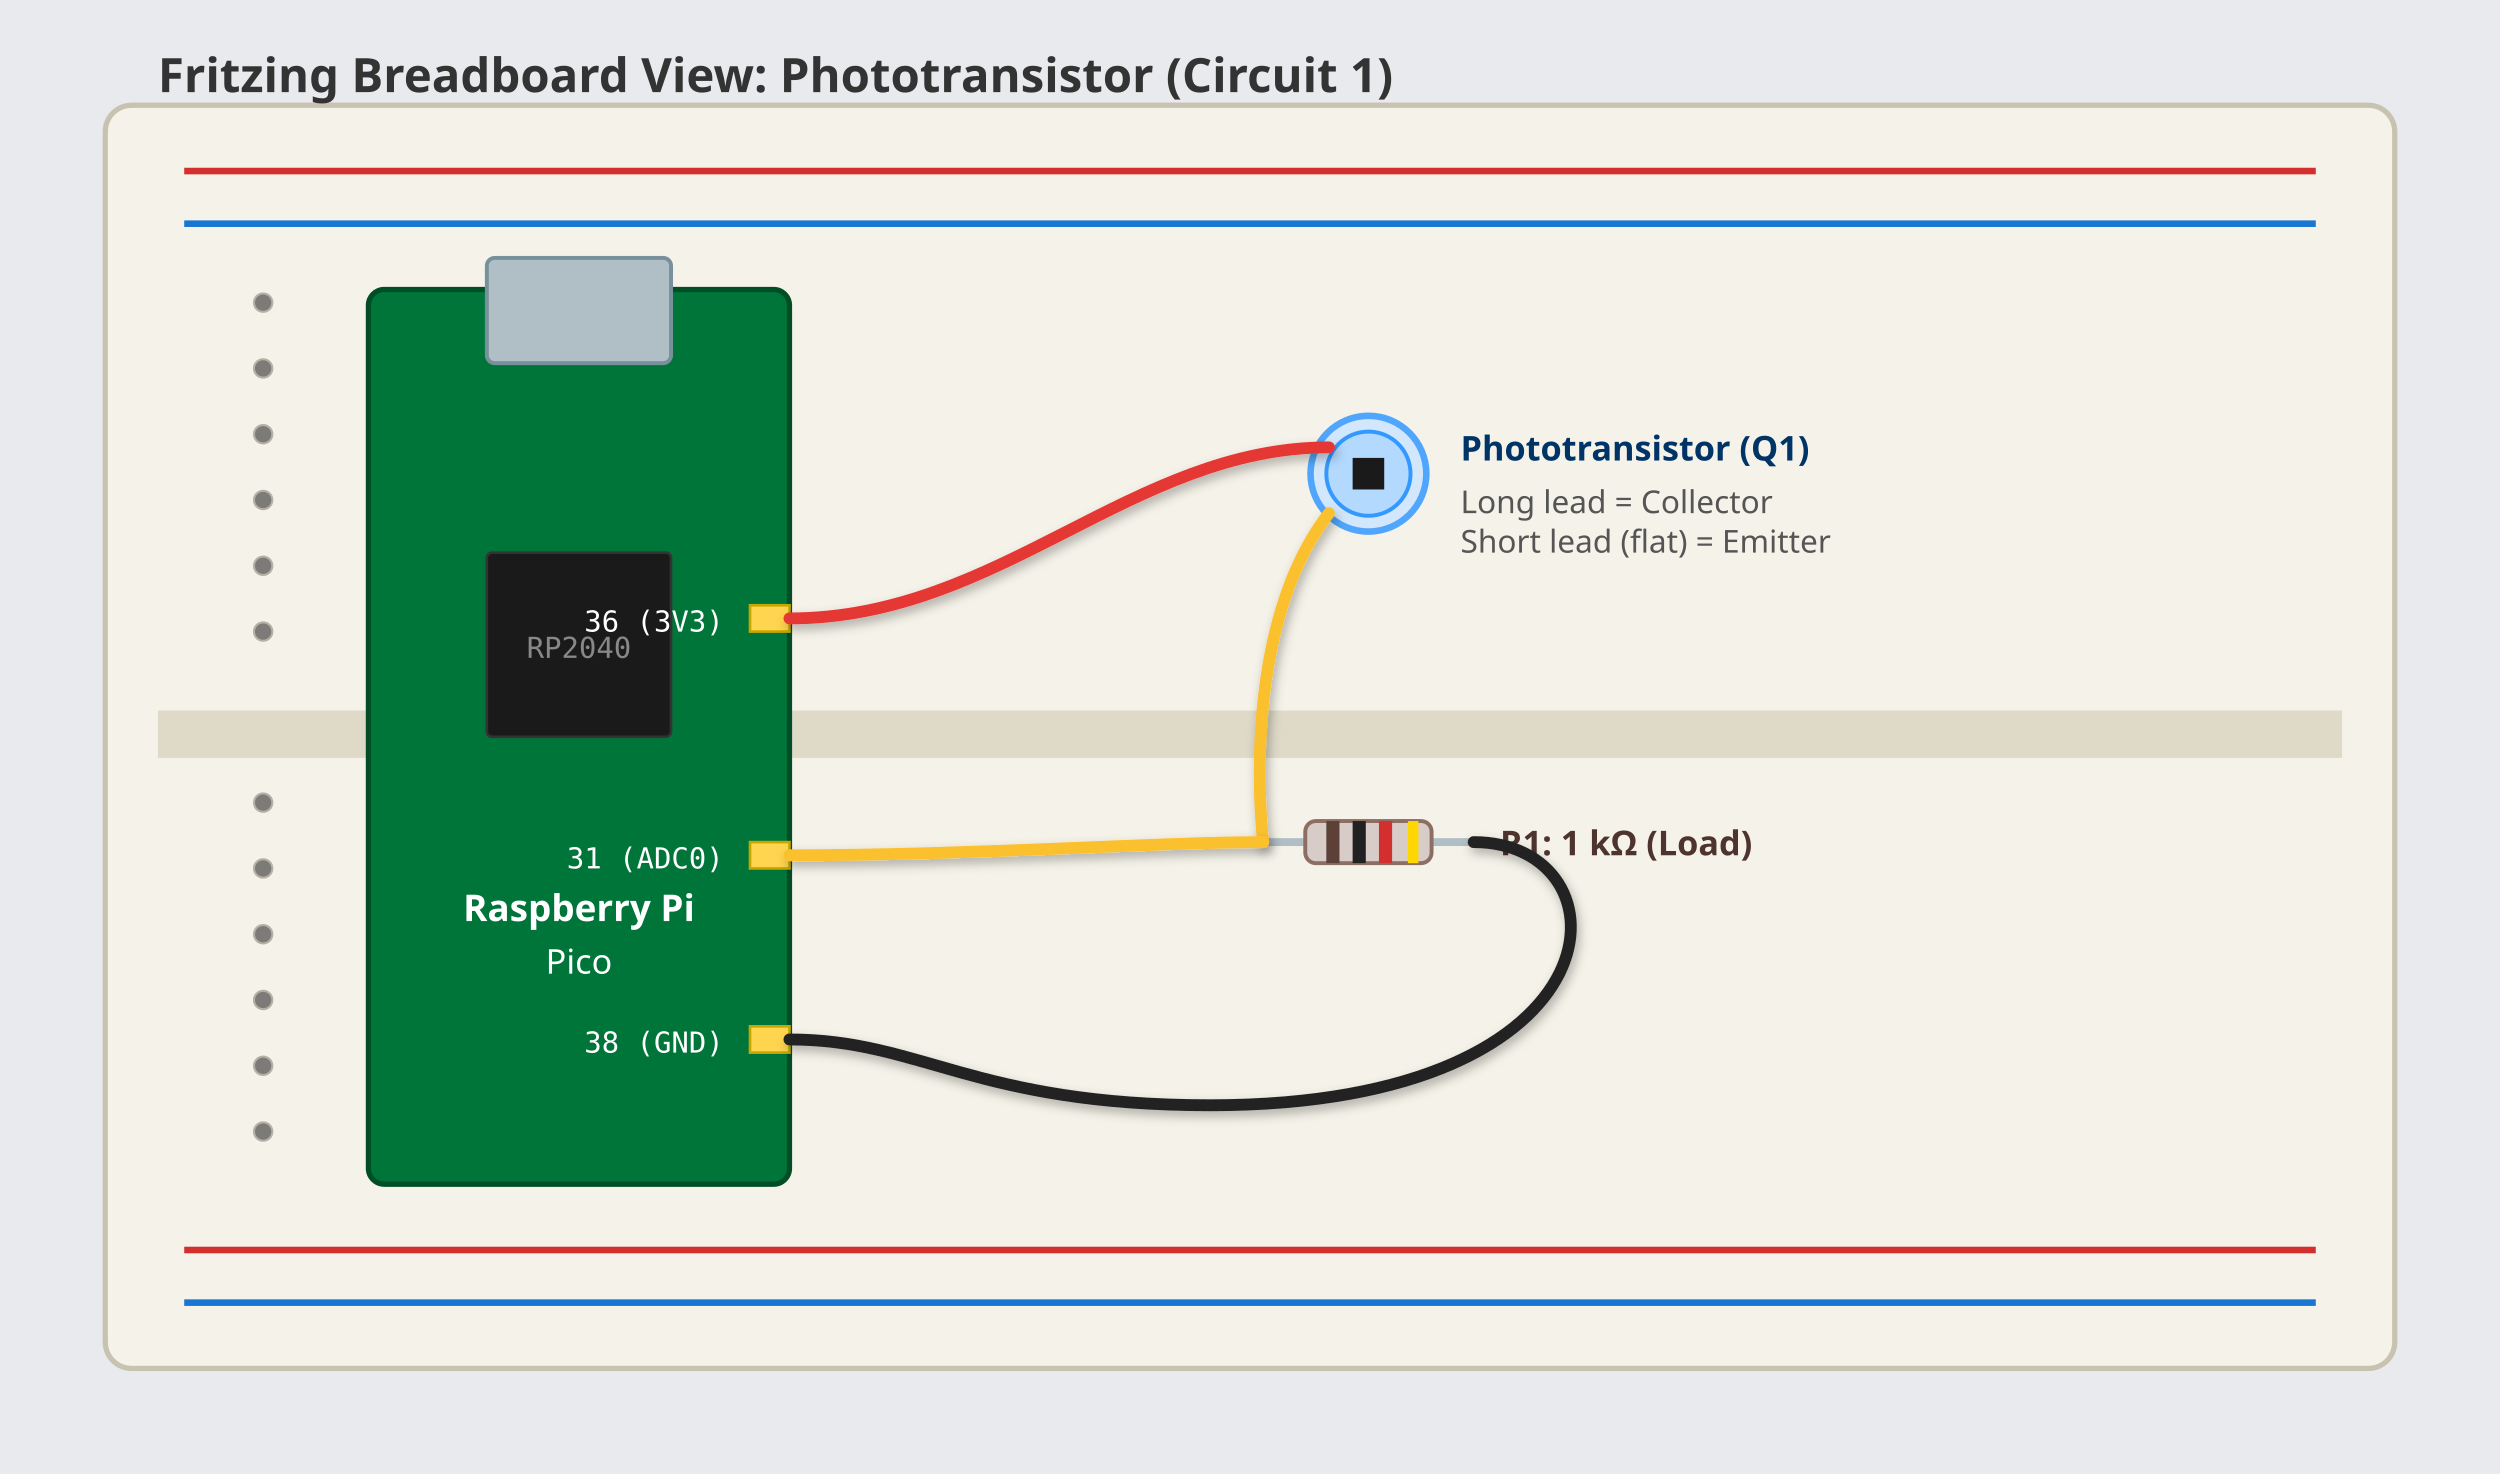
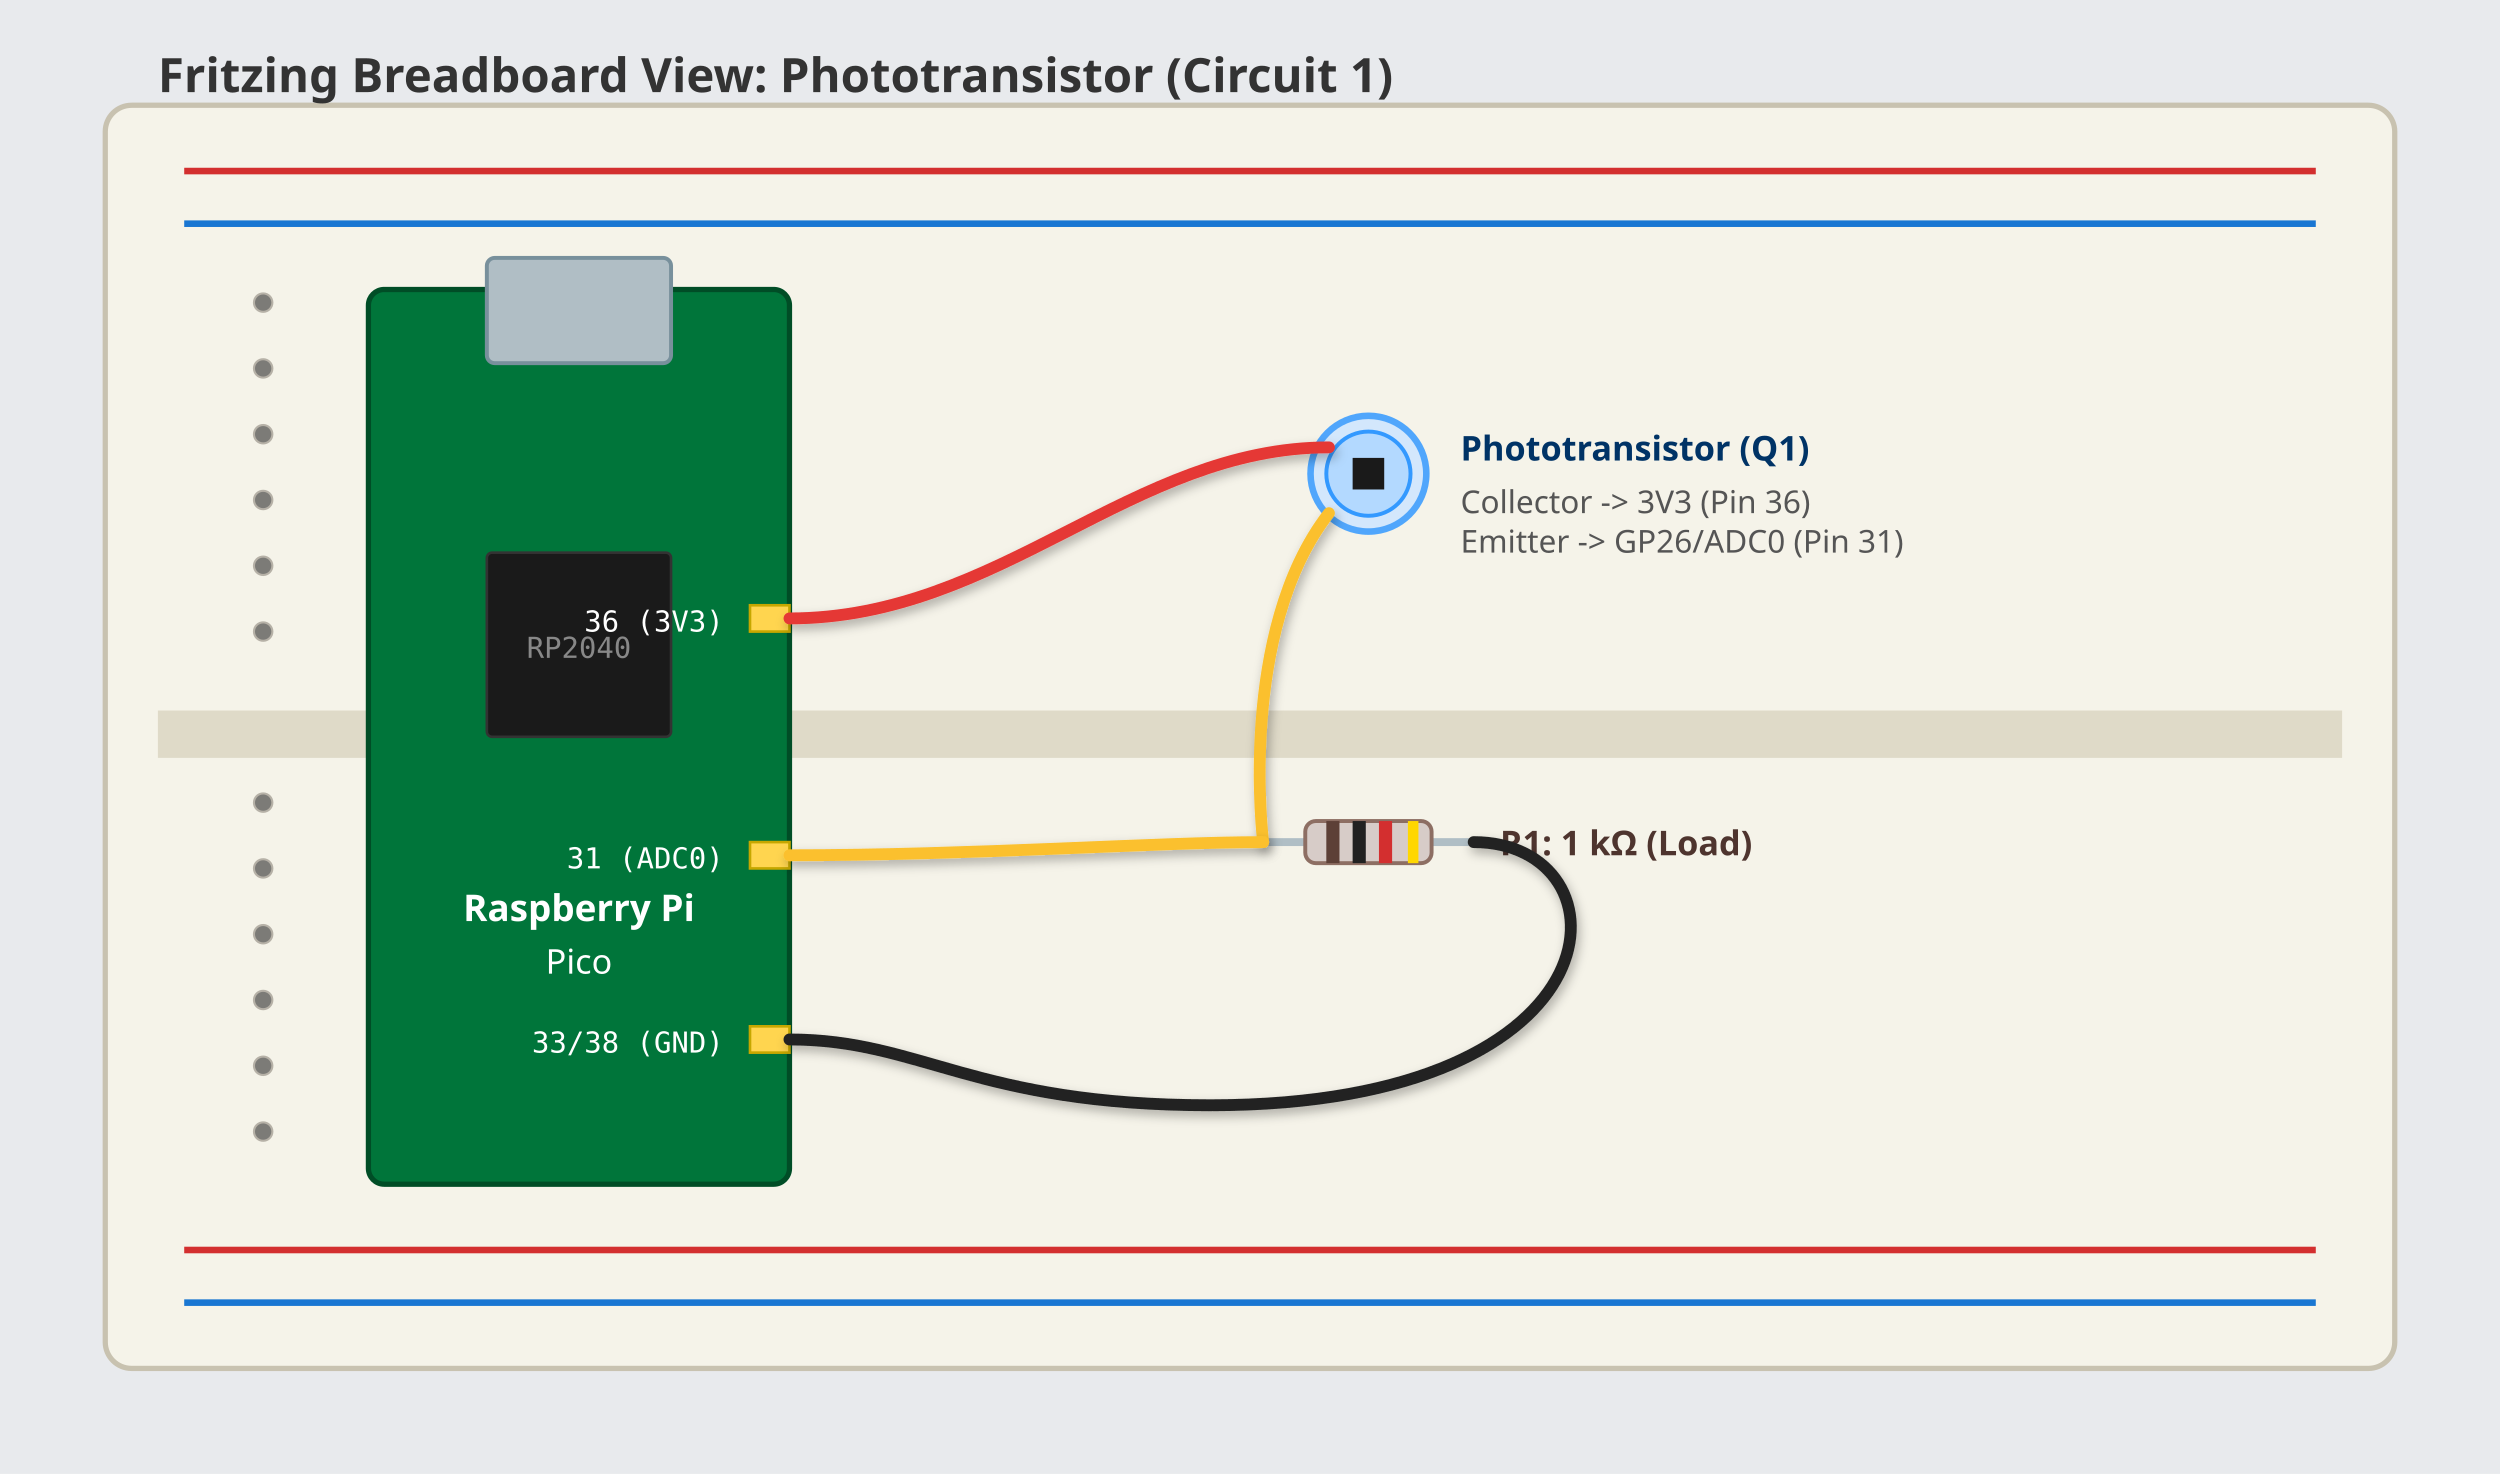
<svg xmlns="http://www.w3.org/2000/svg" viewBox="0 0 950 560" width="100%" height="100%">
  <defs>
    <style>
      .bb-bg { fill: #f5f3e9; stroke: #c8c2b0; stroke-width: 2; }
      .bb-rail-red { stroke: #d32f2f; stroke-width: 2.5; }
      .bb-rail-blue { stroke: #1976d2; stroke-width: 2.5; }
      .bb-hole { fill: #2b2b2b; stroke: #8c857b; stroke-width: 0.8; }
      .pico-pcb { fill: #00753a; stroke: #004d26; stroke-width: 2; }
      .pico-chip { fill: #1a1a1a; stroke: #333333; stroke-width: 1; }
      .pico-usb { fill: #b0bec5; stroke: #78909c; stroke-width: 1.5; }
      .pico-pad { fill: #ffd54f; stroke: #c6a700; stroke-width: 1; }
      .wire-red { stroke: #e53935; stroke-width: 4.5; fill: none; stroke-linecap: round; filter: drop-shadow(1px 2px 2px rgba(0,0,0,0.3)); }
      .wire-blk { stroke: #212121; stroke-width: 4.5; fill: none; stroke-linecap: round; filter: drop-shadow(1px 2px 2px rgba(0,0,0,0.3)); }
      .wire-yel { stroke: #fbc02d; stroke-width: 4.5; fill: none; stroke-linecap: round; filter: drop-shadow(1px 2px 2px rgba(0,0,0,0.3)); }
      .label { font-family: sans-serif; font-size: 13px; font-weight: bold; }
    </style>
  </defs>
  <rect width="950" height="560" fill="#e8eaed" />
  <rect x="40" y="40" width="870" height="480" rx="10" class="bb-bg" />
  <line x1="70" y1="65" x2="880" y2="65" class="bb-rail-red" />
  <line x1="70" y1="85" x2="880" y2="85" class="bb-rail-blue" />
  <line x1="70" y1="475" x2="880" y2="475" class="bb-rail-red" />
  <line x1="70" y1="495" x2="880" y2="495" class="bb-rail-blue" />
  <rect x="60" y="270" width="830" height="18" fill="#dfdac8" />
  <g opacity="0.6">
    <circle cx="100" cy="115" r="3.5" class="bb-hole" />
    <circle cx="100" cy="140" r="3.5" class="bb-hole" />
    <circle cx="100" cy="165" r="3.5" class="bb-hole" />
    <circle cx="100" cy="190" r="3.5" class="bb-hole" />
    <circle cx="100" cy="215" r="3.5" class="bb-hole" />
    <circle cx="100" cy="240" r="3.5" class="bb-hole" />
    <circle cx="100" cy="305" r="3.5" class="bb-hole" />
    <circle cx="100" cy="330" r="3.5" class="bb-hole" />
    <circle cx="100" cy="355" r="3.5" class="bb-hole" />
    <circle cx="100" cy="380" r="3.5" class="bb-hole" />
    <circle cx="100" cy="405" r="3.5" class="bb-hole" />
    <circle cx="100" cy="430" r="3.5" class="bb-hole" />
  </g>
  <g transform="translate(140, 110)">
    <rect x="0" y="0" width="160" height="340" rx="6" class="pico-pcb" />
    <rect x="45" y="-12" width="70" height="40" rx="3" class="pico-usb" />
    <rect x="45" y="100" width="70" height="70" rx="2" class="pico-chip" />
    <text x="80" y="140" text-anchor="middle" fill="#888888" font-family="monospace" font-size="11">RP2040</text>
    <text x="80" y="240" text-anchor="middle" fill="#ffffff" font-family="sans-serif" font-size="14" font-weight="bold">Raspberry Pi</text>
    <text x="80" y="260" text-anchor="middle" fill="#ffffff" font-family="sans-serif" font-size="13">Pico</text>
    <rect x="145" y="120" width="15" height="10" class="pico-pad" />
    <text x="135" y="130" text-anchor="end" fill="#ffffff" font-family="monospace" font-size="11">36 (3V3)</text>
    <rect x="145" y="210" width="15" height="10" class="pico-pad" />
    <text x="135" y="220" text-anchor="end" fill="#ffffff" font-family="monospace" font-size="11">31 (ADC0)</text>
    <rect x="145" y="280" width="15" height="10" class="pico-pad" />
-     <text x="135" y="290" text-anchor="end" fill="#ffffff" font-family="monospace" font-size="11">38 (GND)</text>
+     <text x="135" y="290" text-anchor="end" fill="#ffffff" font-family="monospace" font-size="11">33/38 (GND)</text>
  </g>
  <g transform="translate(520, 180)">
    <circle cx="0" cy="0" r="22" fill="#cce5ff" stroke="#3399ff" stroke-width="2.5" opacity="0.85" />
    <circle cx="0" cy="0" r="16" fill="#b3d9ff" stroke="#3399ff" stroke-width="1.5" />
    <rect x="-6" y="-6" width="12" height="12" fill="#1a1a1a" />
    <text x="35" y="-5" class="label" fill="#003366">Phototransistor (Q1)</text>
-     <text x="35" y="15" font-family="sans-serif" font-size="12" fill="#555555">Long lead = Collector</text>
-     <text x="35" y="30" font-family="sans-serif" font-size="12" fill="#555555">Short lead (flat) = Emitter</text>
+     <text x="35" y="15" font-family="sans-serif" font-size="12" fill="#555555">Collector -&gt; 3V3 (Pin 36)</text>
+     <text x="35" y="30" font-family="sans-serif" font-size="12" fill="#555555">Emitter -&gt; GP26/ADC0 (Pin 31)</text>
  </g>
  <g transform="translate(520, 320)">
    <line x1="-40" y1="0" x2="40" y2="0" stroke="#b0bec5" stroke-width="3" />
    <rect x="-24" y="-8" width="48" height="16" rx="4" fill="#d7ccc8" stroke="#8d6e63" stroke-width="1.5" />
    <rect x="-16" y="-8" width="5" height="16" fill="#5d4037" />
    <rect x="-6" y="-8" width="5" height="16" fill="#212121" />
    <rect x="4" y="-8" width="5" height="16" fill="#d32f2f" />
    <rect x="15" y="-8" width="4" height="16" fill="#ffd700" />
    <text x="50" y="5" class="label" fill="#4e342e">R1: 1 kΩ (Load)</text>
  </g>
  <path d="M 300 235 C 380 235, 430 170, 505 170" class="wire-red" />
  <path d="M 505 195 C 470 240, 480 320, 480 320" class="wire-yel" />
  <path d="M 480 320 C 440 320, 370 325, 300 325" class="wire-yel" />
  <path d="M 560 320 C 620 320, 620 420, 460 420 C 370 420, 350 395, 300 395" class="wire-blk" />
  <text x="60" y="35" font-family="sans-serif" font-size="18" font-weight="bold" fill="#333333">Fritzing Breadboard View: Phototransistor (Circuit 1)</text>
</svg>
